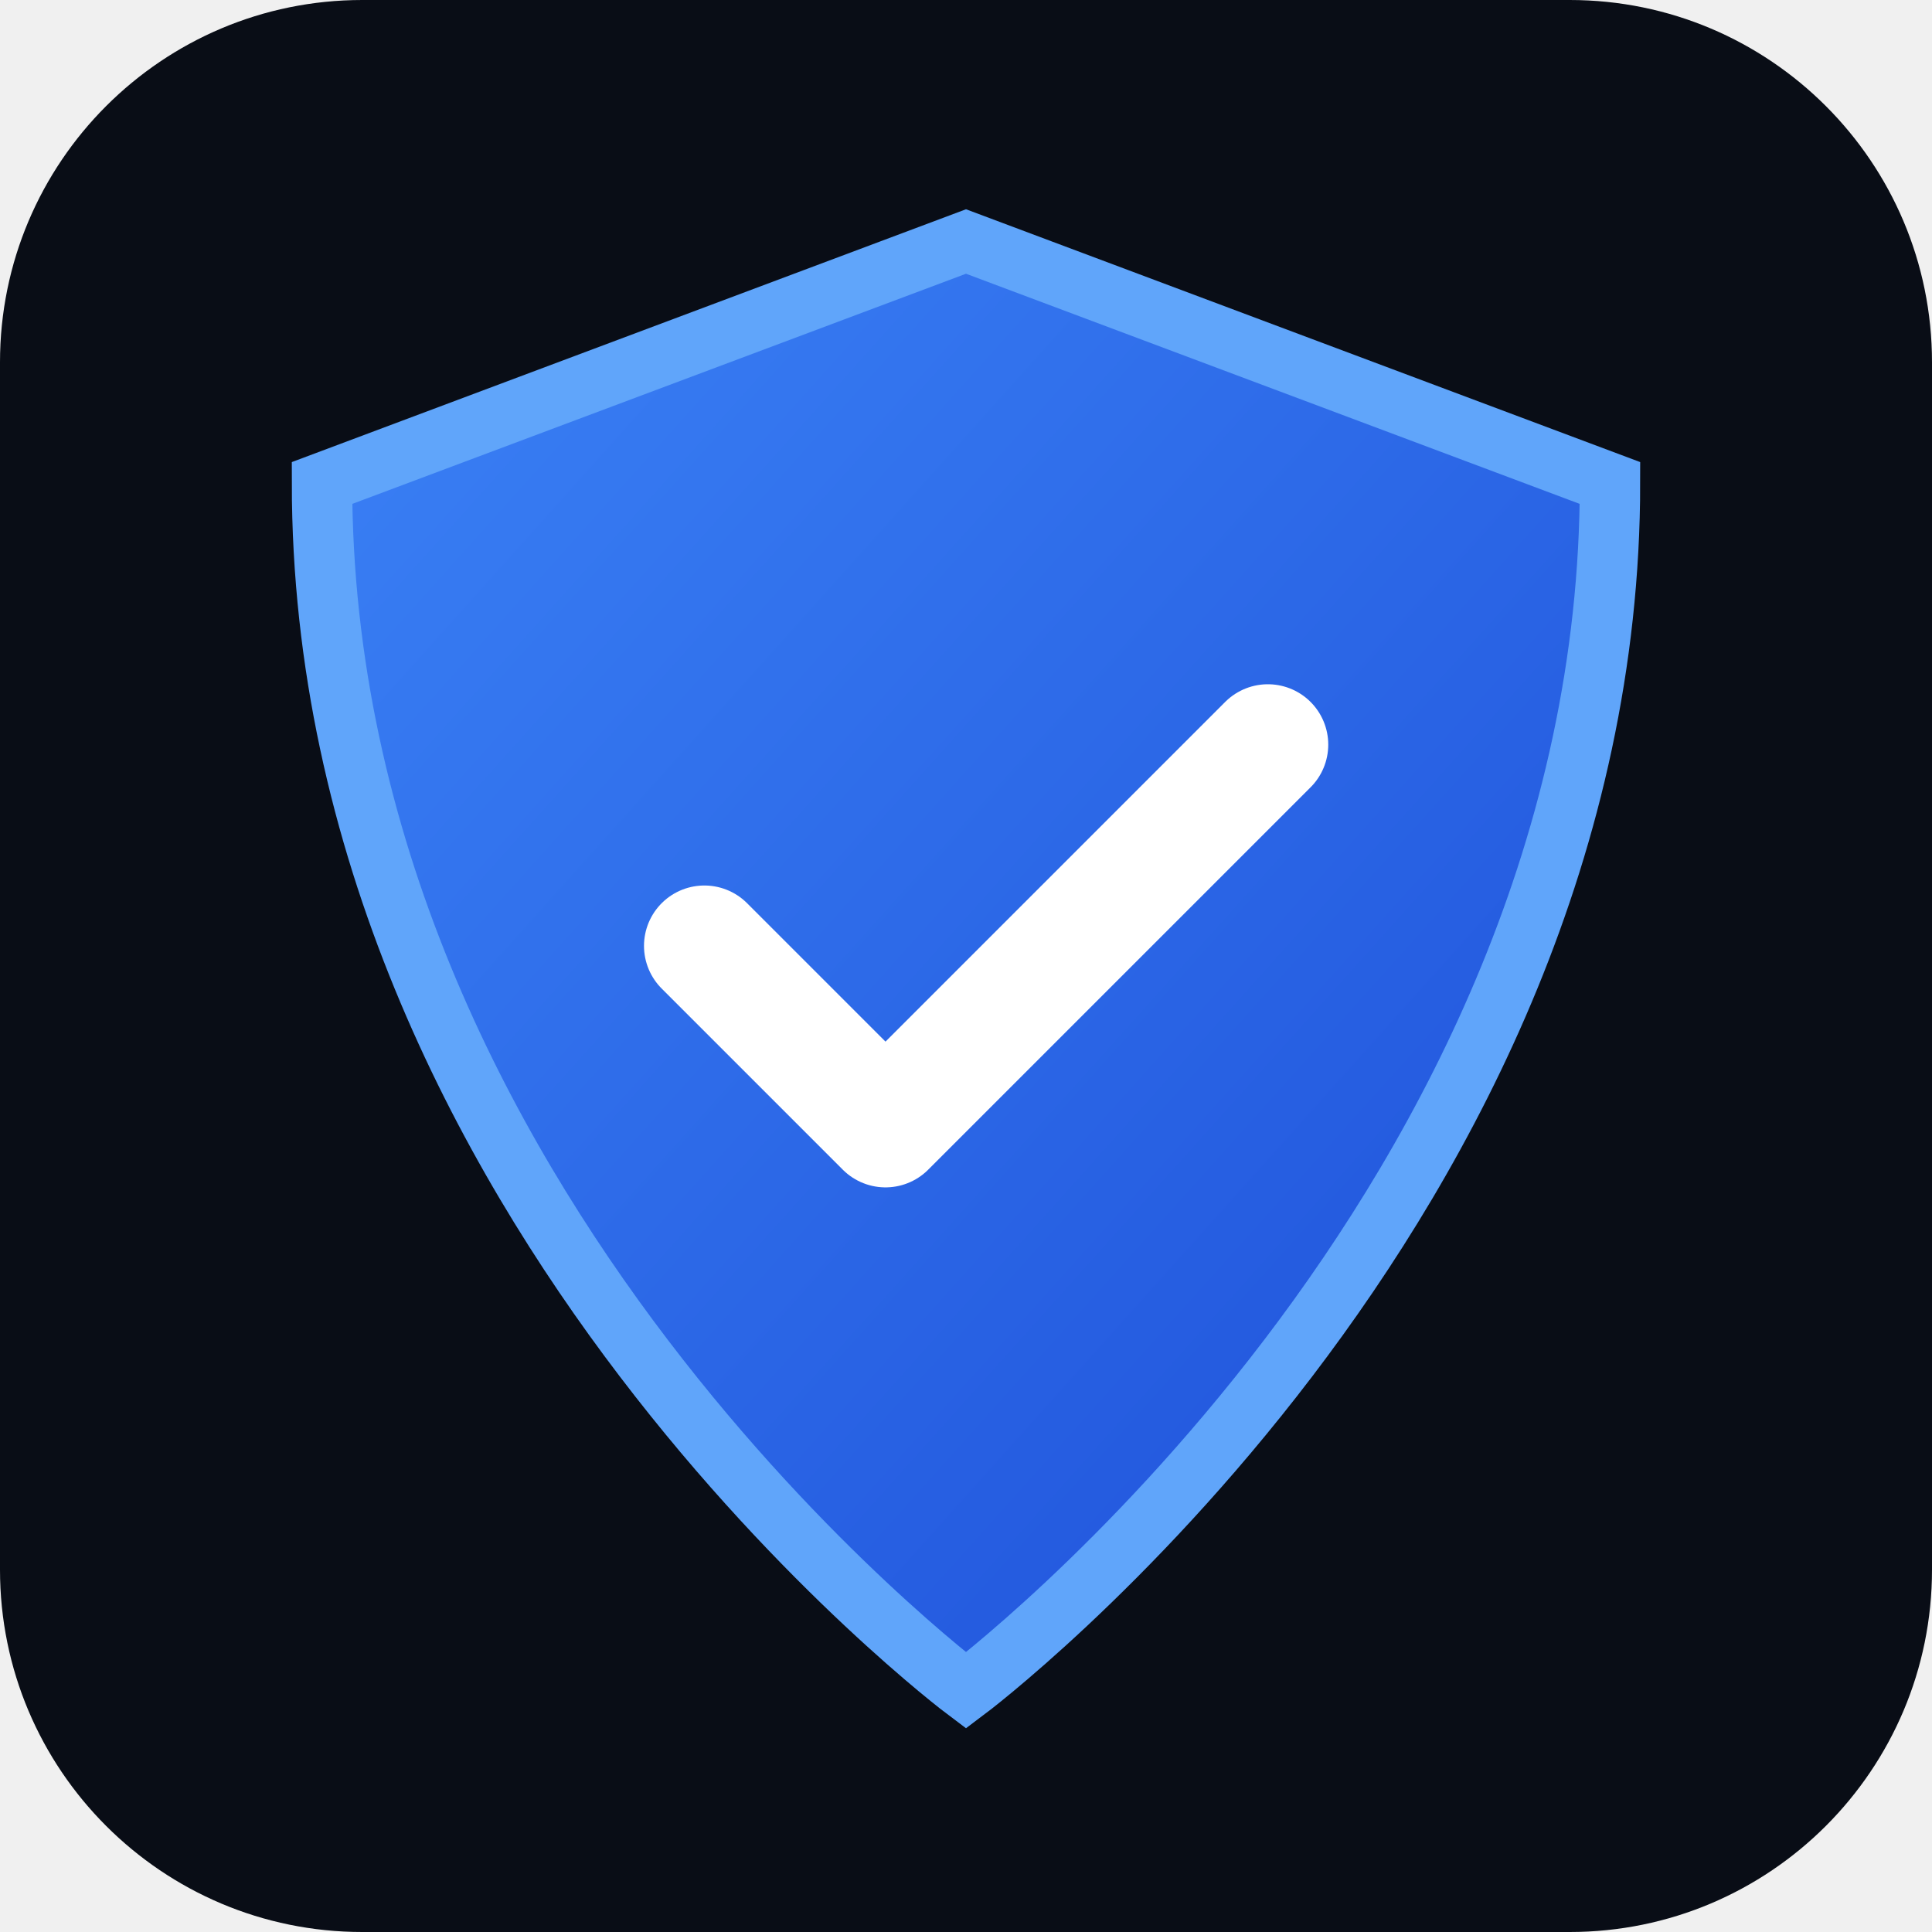
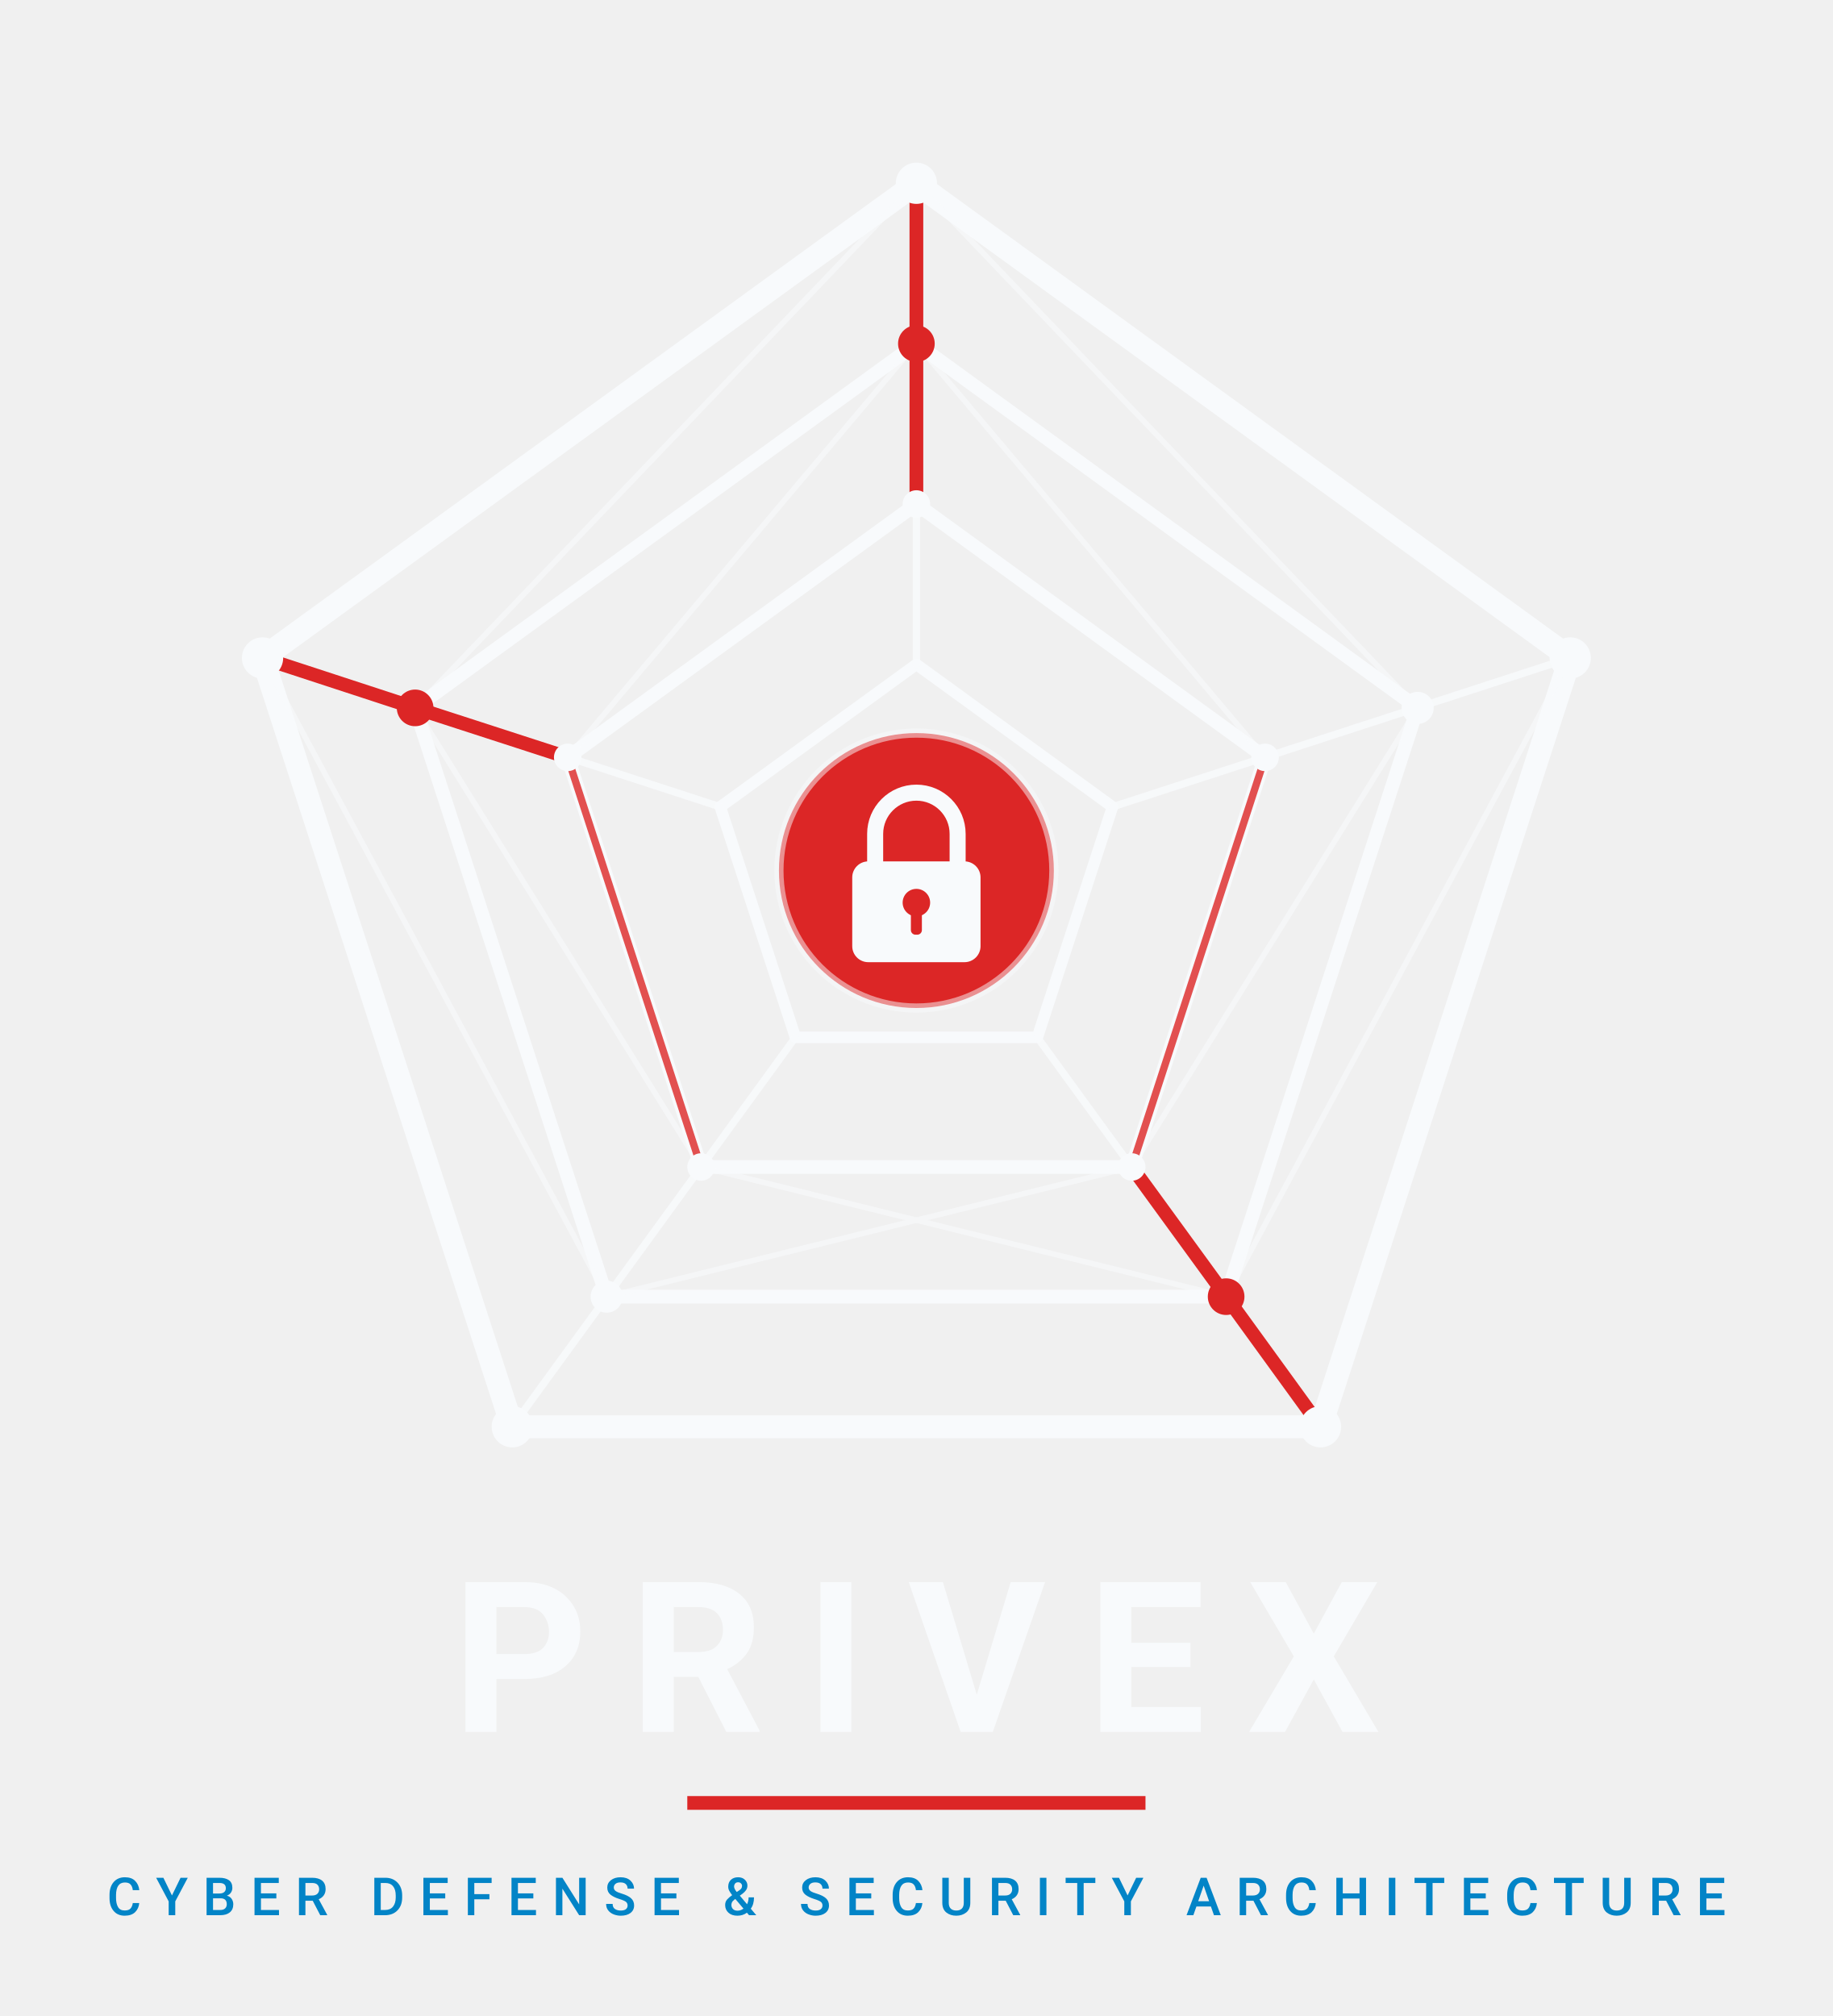
- <svg xmlns="http://www.w3.org/2000/svg" viewBox="0 0 192 192" width="192" height="192">
-   <defs>
-     <linearGradient id="shieldGrad192" x1="0%" y1="0%" x2="100%" y2="100%">
-       <stop offset="0%" stop-color="#3b82f6" />
-       <stop offset="100%" stop-color="#1d4ed8" />
-     </linearGradient>
-   </defs>
-   <rect width="192" height="192" rx="36" fill="#090d16" />
-   <path d="M 96 24 L 160 48 C 160 120 96 168 96 168 C 96 168 32 120 32 48 Z" fill="url(#shieldGrad192)" stroke="#60a5fa" stroke-width="6" />
-   <path d="M 70 94 L 88 112 L 126 74" fill="none" stroke="#ffffff" stroke-width="12" stroke-linecap="round" stroke-linejoin="round" />
+ <svg xmlns="http://www.w3.org/2000/svg" viewBox="0 0 400 440" width="400" height="440" role="img" aria-label="PRIVEX logo">
+   <g fill="none" stroke-linejoin="round" stroke-linecap="round">
+     <polygon points="200,40 342.7,143.6 288.2,311.4 111.8,311.4 57.3,143.6" stroke="#F8FAFC" stroke-width="5" />
+     <polygon points="200,75 309.4,154.5 267.6,283 132.4,283 90.6,154.5" stroke="#F8FAFC" stroke-width="3" />
+     <polygon points="200,110 276.1,165.3 247,254.7 153,254.7 123.9,165.3" stroke="#F8FAFC" stroke-width="3" />
+     <polygon points="200,145 242.8,176.1 226.4,226.4 173.6,226.4 157.2,176.1" stroke="#F8FAFC" stroke-width="2.5" />
+     <g stroke="#F8FAFC" stroke-width="1.6" opacity="0.85">
+       <line x1="200" y1="40" x2="200" y2="145" />
+       <line x1="342.7" y1="143.6" x2="242.8" y2="176.1" />
+       <line x1="288.2" y1="311.4" x2="226.4" y2="226.4" />
+       <line x1="111.8" y1="311.4" x2="173.6" y2="226.4" />
+       <line x1="57.3" y1="143.6" x2="157.2" y2="176.1" />
+     </g>
+     <g stroke="#F8FAFC" stroke-width="1.2" opacity="0.6">
+       <line x1="200" y1="75" x2="276.1" y2="165.3" />
+       <line x1="200" y1="75" x2="123.9" y2="165.3" />
+       <line x1="309.4" y1="154.5" x2="247" y2="254.7" />
+       <line x1="90.6" y1="154.5" x2="153" y2="254.7" />
+       <line x1="267.6" y1="283" x2="153" y2="254.7" />
+       <line x1="132.4" y1="283" x2="247" y2="254.7" />
+       <line x1="200" y1="40" x2="309.4" y2="154.5" />
+       <line x1="200" y1="40" x2="90.6" y2="154.5" />
+       <line x1="342.7" y1="143.6" x2="267.6" y2="283" />
+       <line x1="57.3" y1="143.6" x2="132.4" y2="283" />
+     </g>
+     <g stroke="#DC2626" stroke-width="3">
+       <line x1="288.2" y1="311.4" x2="267.6" y2="283" />
+       <line x1="267.6" y1="283" x2="247" y2="254.7" />
+       <line x1="57.3" y1="143.6" x2="90.6" y2="154.5" />
+       <line x1="90.6" y1="154.5" x2="123.9" y2="165.3" />
+       <line x1="200" y1="40" x2="200" y2="75" />
+       <line x1="200" y1="75" x2="200" y2="110" />
+     </g>
+     <path d="M123.9 165.3 L153 254.7" stroke="#DC2626" stroke-width="1.6" opacity="0.8" />
+     <path d="M276.1 165.3 L247 254.7" stroke="#DC2626" stroke-width="1.6" opacity="0.8" />
+   </g>
+   <g fill="#F8FAFC">
+     <circle cx="200" cy="40" r="4.5" />
+     <circle cx="342.7" cy="143.6" r="4.5" />
+     <circle cx="288.2" cy="311.4" r="4.5" />
+     <circle cx="111.8" cy="311.4" r="4.5" />
+     <circle cx="57.3" cy="143.6" r="4.5" />
+     <circle cx="200" cy="75" r="3.5" />
+     <circle cx="309.4" cy="154.5" r="3.5" />
+     <circle cx="267.6" cy="283" r="3.5" />
+     <circle cx="132.4" cy="283" r="3.5" />
+     <circle cx="90.6" cy="154.5" r="3.5" />
+     <circle cx="200" cy="110" r="3" />
+     <circle cx="276.1" cy="165.3" r="3" />
+     <circle cx="247" cy="254.7" r="3" />
+     <circle cx="153" cy="254.7" r="3" />
+     <circle cx="123.9" cy="165.3" r="3" />
+   </g>
+   <g fill="#DC2626">
+     <circle cx="267.6" cy="283" r="4" />
+     <circle cx="90.6" cy="154.5" r="4" />
+     <circle cx="200" cy="75" r="4" />
+   </g>
+   <circle cx="200" cy="190" r="30" fill="#DC2626" />
+   <circle cx="200" cy="190" r="30" fill="none" stroke="#F8FAFC" stroke-width="2" opacity="0.5" />
+   <path d="M191 188 v-6 a9 9 0 0 1 18 0 v6" fill="none" stroke="#F8FAFC" stroke-width="3.5" stroke-linecap="round" />
+   <rect x="186" y="188" width="28" height="22" rx="3.5" fill="#F8FAFC" />
+   <circle cx="200" cy="197" r="3" fill="#DC2626" />
+   <rect x="198.8" y="198" width="2.4" height="6" rx="1" fill="#DC2626" />
+   <text x="200" y="378" text-anchor="middle" font-family="Roboto, 'Segoe UI', Helvetica, Arial, sans-serif" font-size="46" font-weight="700" letter-spacing="9" fill="#F8FAFC">PRIVEX</text>
+   <rect x="150" y="392" width="100" height="3" fill="#DC2626" />
+   <text x="200" y="418" text-anchor="middle" font-family="Roboto, 'Segoe UI', Helvetica, Arial, sans-serif" font-size="11.5" font-weight="500" letter-spacing="3.2" fill="#0284C7">CYBER DEFENSE &amp; SECURITY ARCHITECTURE</text>
</svg>
